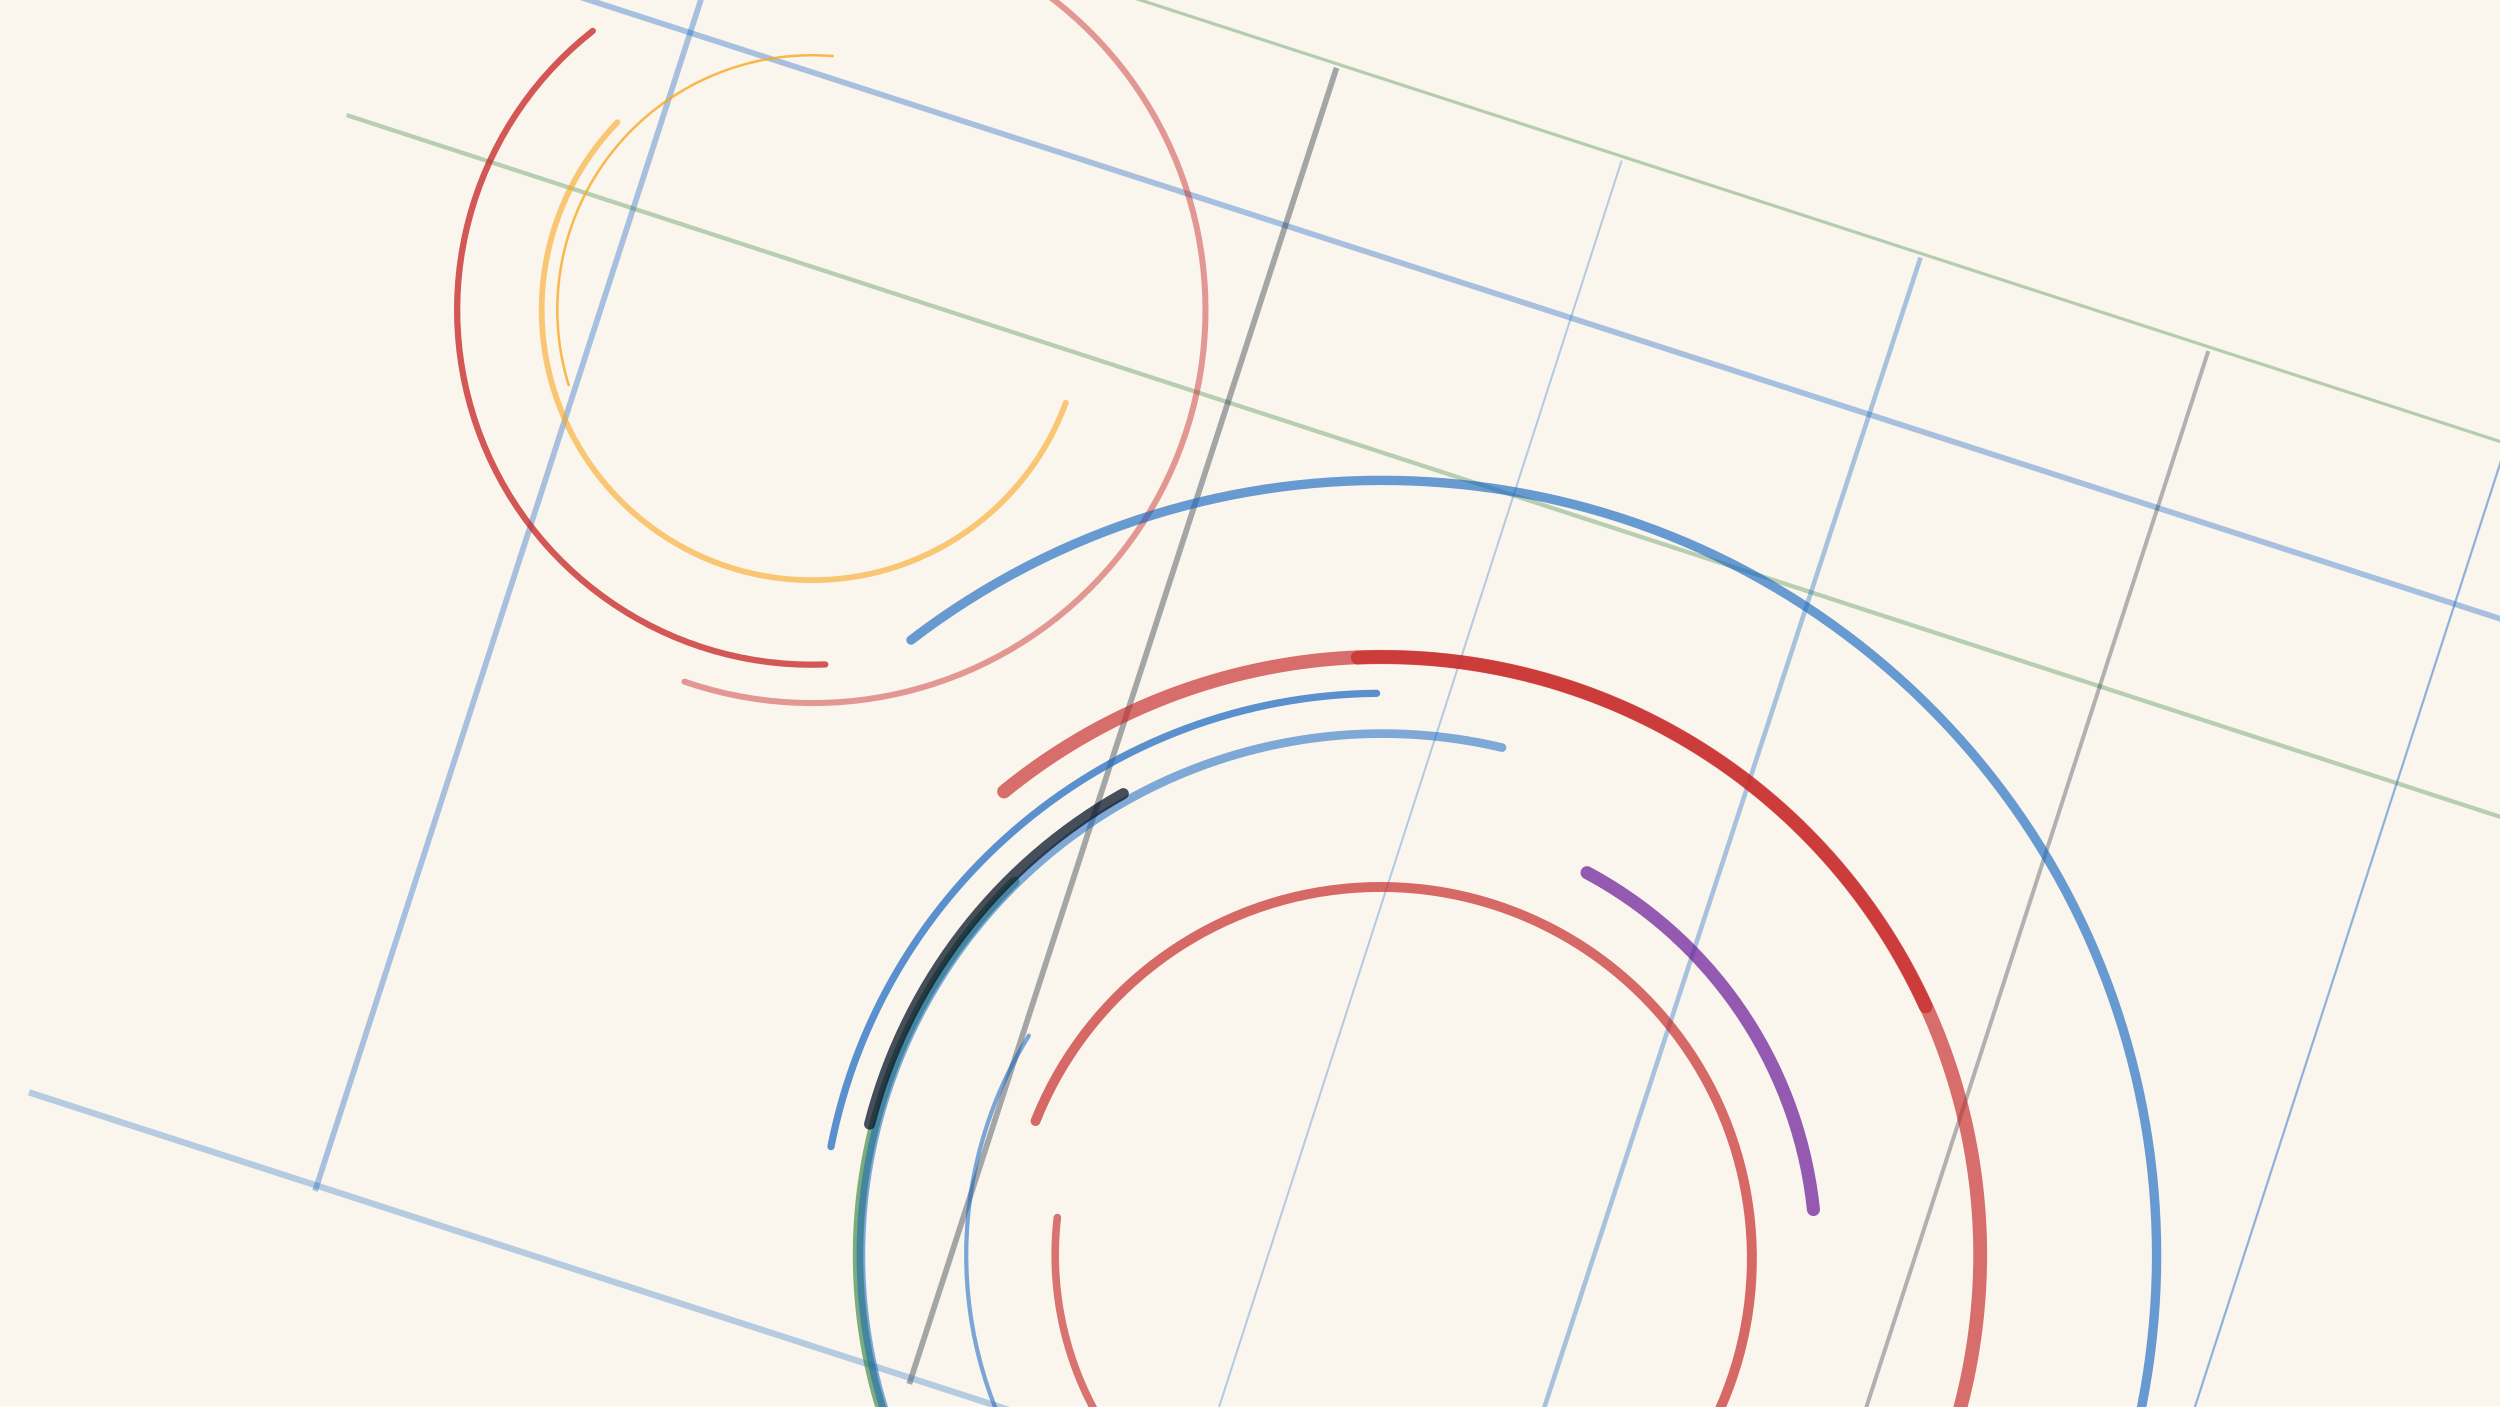
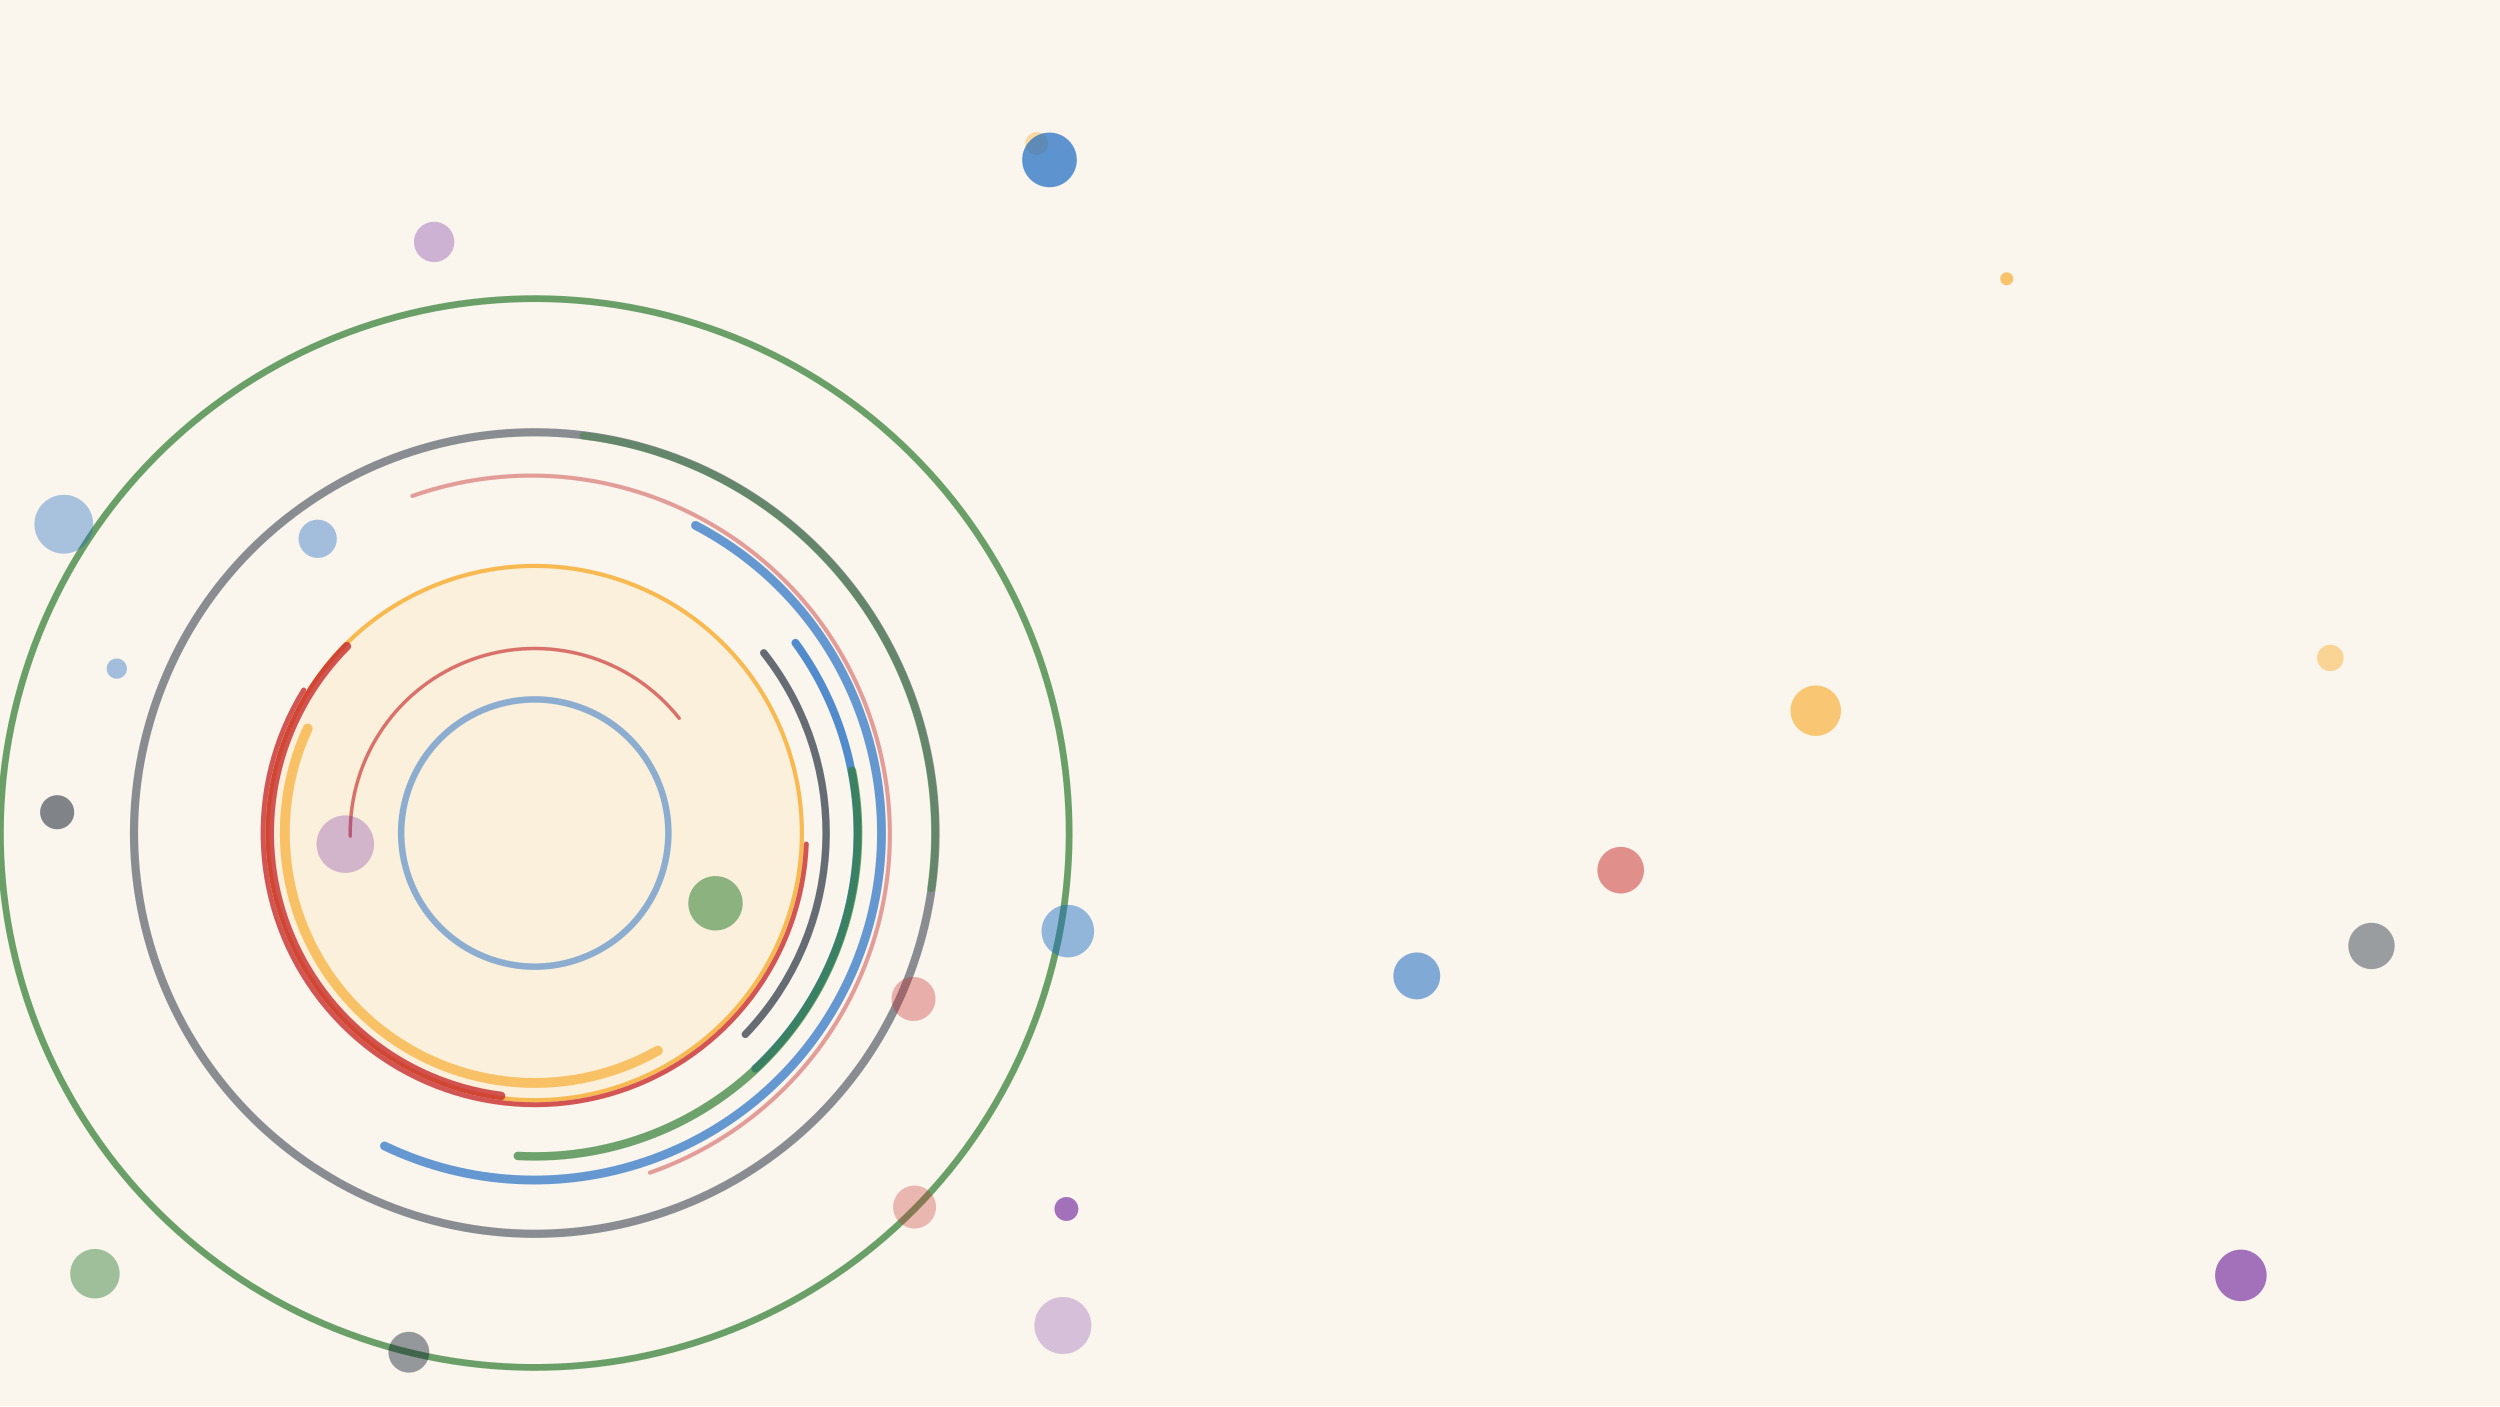
<svg xmlns="http://www.w3.org/2000/svg" viewBox="0 0 1920 1080" width="1920" height="1080">
  <rect width="1920" height="1080" fill="#FAF6EE" />
-   <g transform="translate(-48 -97) rotate(18 960 540) scale(1.23)">
-     <line x1="192" y1="105.7" x2="1728" y2="105.4" stroke="#2E7D32" stroke-width="2.0" opacity="0.34" />
-     <line x1="192" y1="212.1" x2="1728" y2="210.5" stroke="#1565C0" stroke-width="3.6" opacity="0.37" />
-     <line x1="380.1" y1="108" x2="380.9" y2="972" stroke="#1565C0" stroke-width="3.6" opacity="0.37" />
-     <line x1="192" y1="327.1" x2="1728" y2="328.4" stroke="#2E7D32" stroke-width="2.7" opacity="0.33" />
-     <line x1="770.8" y1="108" x2="771.0" y2="972" stroke="#0A1628" stroke-width="3.6" opacity="0.36" />
-     <line x1="958.0" y1="108" x2="959.5" y2="972" stroke="#1565C0" stroke-width="1.3" opacity="0.30" />
-     <line x1="1154.2" y1="108" x2="1152.4" y2="972" stroke="#1565C0" stroke-width="2.9" opacity="0.36" />
-     <line x1="1343.1" y1="108" x2="1344.0" y2="972" stroke="#0A1628" stroke-width="2.5" opacity="0.31" />
-     <line x1="1538.1" y1="108" x2="1539.2" y2="972" stroke="#1565C0" stroke-width="1.4" opacity="0.47" />
-     <line x1="192" y1="968.7" x2="1728" y2="967.5" stroke="#1565C0" stroke-width="4.0" opacity="0.30" />
+   <g transform="rotate(199 411 640)">
+     <circle cx="411.347" cy="640.113" r="410.3" fill="none" fill-opacity="0.00" stroke="#2E7D32" stroke-width="5.2" opacity="0.71" />
+     <circle cx="411.347" cy="640.113" r="307.7" fill="none" fill-opacity="0.00" stroke="#0A1628" stroke-width="6.3" opacity="0.47" />
+     <circle cx="411.347" cy="640.113" r="205.1" fill="#F9A825" fill-opacity="0.12" stroke="#F9A825" stroke-width="3.2" opacity="0.78" />
+     <circle cx="411.347" cy="640.113" r="102.6" fill="none" fill-opacity="0.00" stroke="#1565C0" stroke-width="5.0" opacity="0.48" />
+     <path d="M 371.5 903.7 A 266.6 266.6 0 0 1 442.2 375.3" fill="none" stroke="#1565C0" stroke-width="6.8" opacity="0.65" stroke-linecap="round" />
+     <path d="M 544.6 591.8 A 141.7 141.7 0 0 1 335.2 759.6" fill="none" stroke="#C62828" stroke-width="2.7" opacity="0.63" stroke-linecap="round" />
+     <path d="M 269.6 843.4 A 247.8 247.8 0 0 1 192.3 524.2" fill="none" stroke="#1565C0" stroke-width="6.1" opacity="0.74" stroke-linecap="round" />
+     <path d="M 475.3 940.8 A 307.4 307.4 0 0 1 109.7 699.0" fill="none" stroke="#2E7D32" stroke-width="6.0" opacity="0.41" stroke-linecap="round" />
+     <path d="M 290.1 828.2 A 223.7 223.7 0 0 1 208.1 546.6" fill="none" stroke="#0A1628" stroke-width="5.7" opacity="0.62" stroke-linecap="round" />
+     <path d="M 267.6 512.9 A 192.0 192.0 0 0 1 602.4 659.2" fill="none" stroke="#F9A825" stroke-width="7.6" opacity="0.65" stroke-linecap="round" />
+     <path d="M 196.5 764.6 A 248.3 248.3 0 0 1 342.9 401.4" fill="none" stroke="#2E7D32" stroke-width="6.5" opacity="0.69" stroke-linecap="round" />
+     <path d="M 211.4 700.0 A 208.7 208.7 0 1 1 614.9 686.2" fill="none" stroke="#C62828" stroke-width="3.8" opacity="0.78" stroke-linecap="round" />
+     <path d="M 584.5 854.3 A 275.4 275.4 0 1 1 242.8 422.3" fill="none" stroke="#C62828" stroke-width="3.2" opacity="0.43" stroke-linecap="round" />
+     <path d="M 370.1 440.8 A 203.5 203.5 0 0 1 594.5 728.8" fill="none" stroke="#C62828" stroke-width="6.5" opacity="0.79" stroke-linecap="round" />
  </g>
-   <g transform="translate(-101 -69) rotate(4 960 540) scale(0.93)">
-     <path d="M 747.5 24.2 A 324.6 324.6 0 1 1 678.7 662.0" fill="none" stroke="#C62828" stroke-width="5.0" opacity="0.46" stroke-linecap="round" />
-     <path d="M 976.7 410.3 A 223.2 223.2 0 1 1 591.2 205.0" fill="none" stroke="#F9A825" stroke-width="4.8" opacity="0.61" stroke-linecap="round" />
-     <path d="M 793.6 639.7 A 293.0 293.0 0 0 1 565.6 131.2" fill="none" stroke="#C62828" stroke-width="5.2" opacity="0.77" stroke-linecap="round" />
-     <path d="M 566.2 424.4 A 210.3 210.3 0 0 1 764.8 138.1" fill="none" stroke="#F9A825" stroke-width="2.1" opacity="0.79" stroke-linecap="round" />
-   </g>
-   <g transform="translate(251 -97) rotate(-12 960 540) scale(1.36)">
-     <path d="M 330.7 353.8 A 437.4 437.4 0 0 1 837.3 1048.4" fill="none" stroke="#1565C0" stroke-width="5.3" opacity="0.64" stroke-linecap="round" />
-     <path d="M 743.6 940.8 A 295.8 295.8 0 1 1 359.4 499.5" fill="none" stroke="#2E7D32" stroke-width="5.9" opacity="0.61" stroke-linecap="round" />
-     <path d="M 364.3 448.4 A 337.7 337.7 0 1 1 658.8 1056.0" fill="none" stroke="#C62828" stroke-width="7.8" opacity="0.66" stroke-linecap="round" />
-     <path d="M 676.8 561.7 A 245.0 245.0 0 0 1 762.3 774.3" fill="none" stroke="#6A1B9A" stroke-width="7.4" opacity="0.71" stroke-linecap="round" />
-     <path d="M 534.1 983.0 A 234.7 234.7 0 0 1 349.3 586.2" fill="none" stroke="#1565C0" stroke-width="2.4" opacity="0.56" stroke-linecap="round" />
-     <path d="M 467.9 926.2 A 184.6 184.6 0 0 1 343.7 690.0" fill="none" stroke="#C62828" stroke-width="4.3" opacity="0.64" stroke-linecap="round" />
-     <path d="M 575.4 416.0 A 337.6 337.6 0 0 1 848.1 675.3" fill="none" stroke="#C62828" stroke-width="7.8" opacity="0.71" stroke-linecap="round" />
-     <path d="M 227.0 624.2 A 317.1 317.1 0 0 1 581.6 437.9" fill="none" stroke="#1565C0" stroke-width="4.1" opacity="0.70" stroke-linecap="round" />
-     <path d="M 494.5 1042.2 A 294.4 294.4 0 1 1 644.5 482.6" fill="none" stroke="#1565C0" stroke-width="4.9" opacity="0.54" stroke-linecap="round" />
-     <path d="M 343.0 634.1 A 209.7 209.7 0 1 1 686.9 874.0" fill="none" stroke="#C62828" stroke-width="5.6" opacity="0.69" stroke-linecap="round" />
-     <path d="M 251.0 616.3 A 298.6 298.6 0 0 1 429.9 463.6" fill="none" stroke="#0A1628" stroke-width="6.3" opacity="0.75" stroke-linecap="round" />
-   </g>
+   <circle cx="72.9" cy="978.2" r="19.0" fill="#2E7D32" opacity="0.45" />
+   <circle cx="1394.5" cy="545.8" r="19.4" fill="#F9A825" opacity="0.61" />
+   <circle cx="1721.0" cy="979.5" r="19.8" fill="#6A1B9A" opacity="0.61" />
+   <circle cx="796.2" cy="110.2" r="8.8" fill="#F9A825" opacity="0.37" />
+   <circle cx="806.0" cy="122.8" r="21.0" fill="#1565C0" opacity="0.68" />
+   <circle cx="816.3" cy="1018.0" r="21.9" fill="#6A1B9A" opacity="0.25" />
+   <circle cx="820.1" cy="715.1" r="20.2" fill="#1565C0" opacity="0.45" />
+   <circle cx="265.2" cy="648.3" r="22.1" fill="#6A1B9A" opacity="0.28" />
+   <circle cx="49.0" cy="402.6" r="22.6" fill="#1565C0" opacity="0.36" />
+   <circle cx="1821.3" cy="726.5" r="17.8" fill="#0A1628" opacity="0.40" />
+   <circle cx="819.0" cy="928.5" r="9.2" fill="#6A1B9A" opacity="0.61" />
+   <circle cx="244.0" cy="413.8" r="14.7" fill="#1565C0" opacity="0.38" />
+   <circle cx="43.9" cy="623.8" r="13.1" fill="#0A1628" opacity="0.51" />
+   <circle cx="549.5" cy="693.7" r="20.9" fill="#2E7D32" opacity="0.54" />
+   <circle cx="1088.1" cy="749.5" r="18.0" fill="#1565C0" opacity="0.53" />
+   <circle cx="89.7" cy="513.5" r="7.8" fill="#1565C0" opacity="0.38" />
+   <circle cx="1789.7" cy="505.3" r="10.2" fill="#F9A825" opacity="0.44" />
+   <circle cx="1541.2" cy="214.1" r="5.0" fill="#F9A825" opacity="0.65" />
+   <circle cx="702.4" cy="927.0" r="16.5" fill="#C62828" opacity="0.31" />
+   <circle cx="333.4" cy="185.8" r="15.5" fill="#6A1B9A" opacity="0.31" />
+   <circle cx="314.0" cy="1038.5" r="15.7" fill="#0A1628" opacity="0.42" />
+   <circle cx="701.6" cy="767.2" r="16.9" fill="#C62828" opacity="0.35" />
+   <circle cx="1244.7" cy="668.3" r="17.9" fill="#C62828" opacity="0.50" />
</svg>
